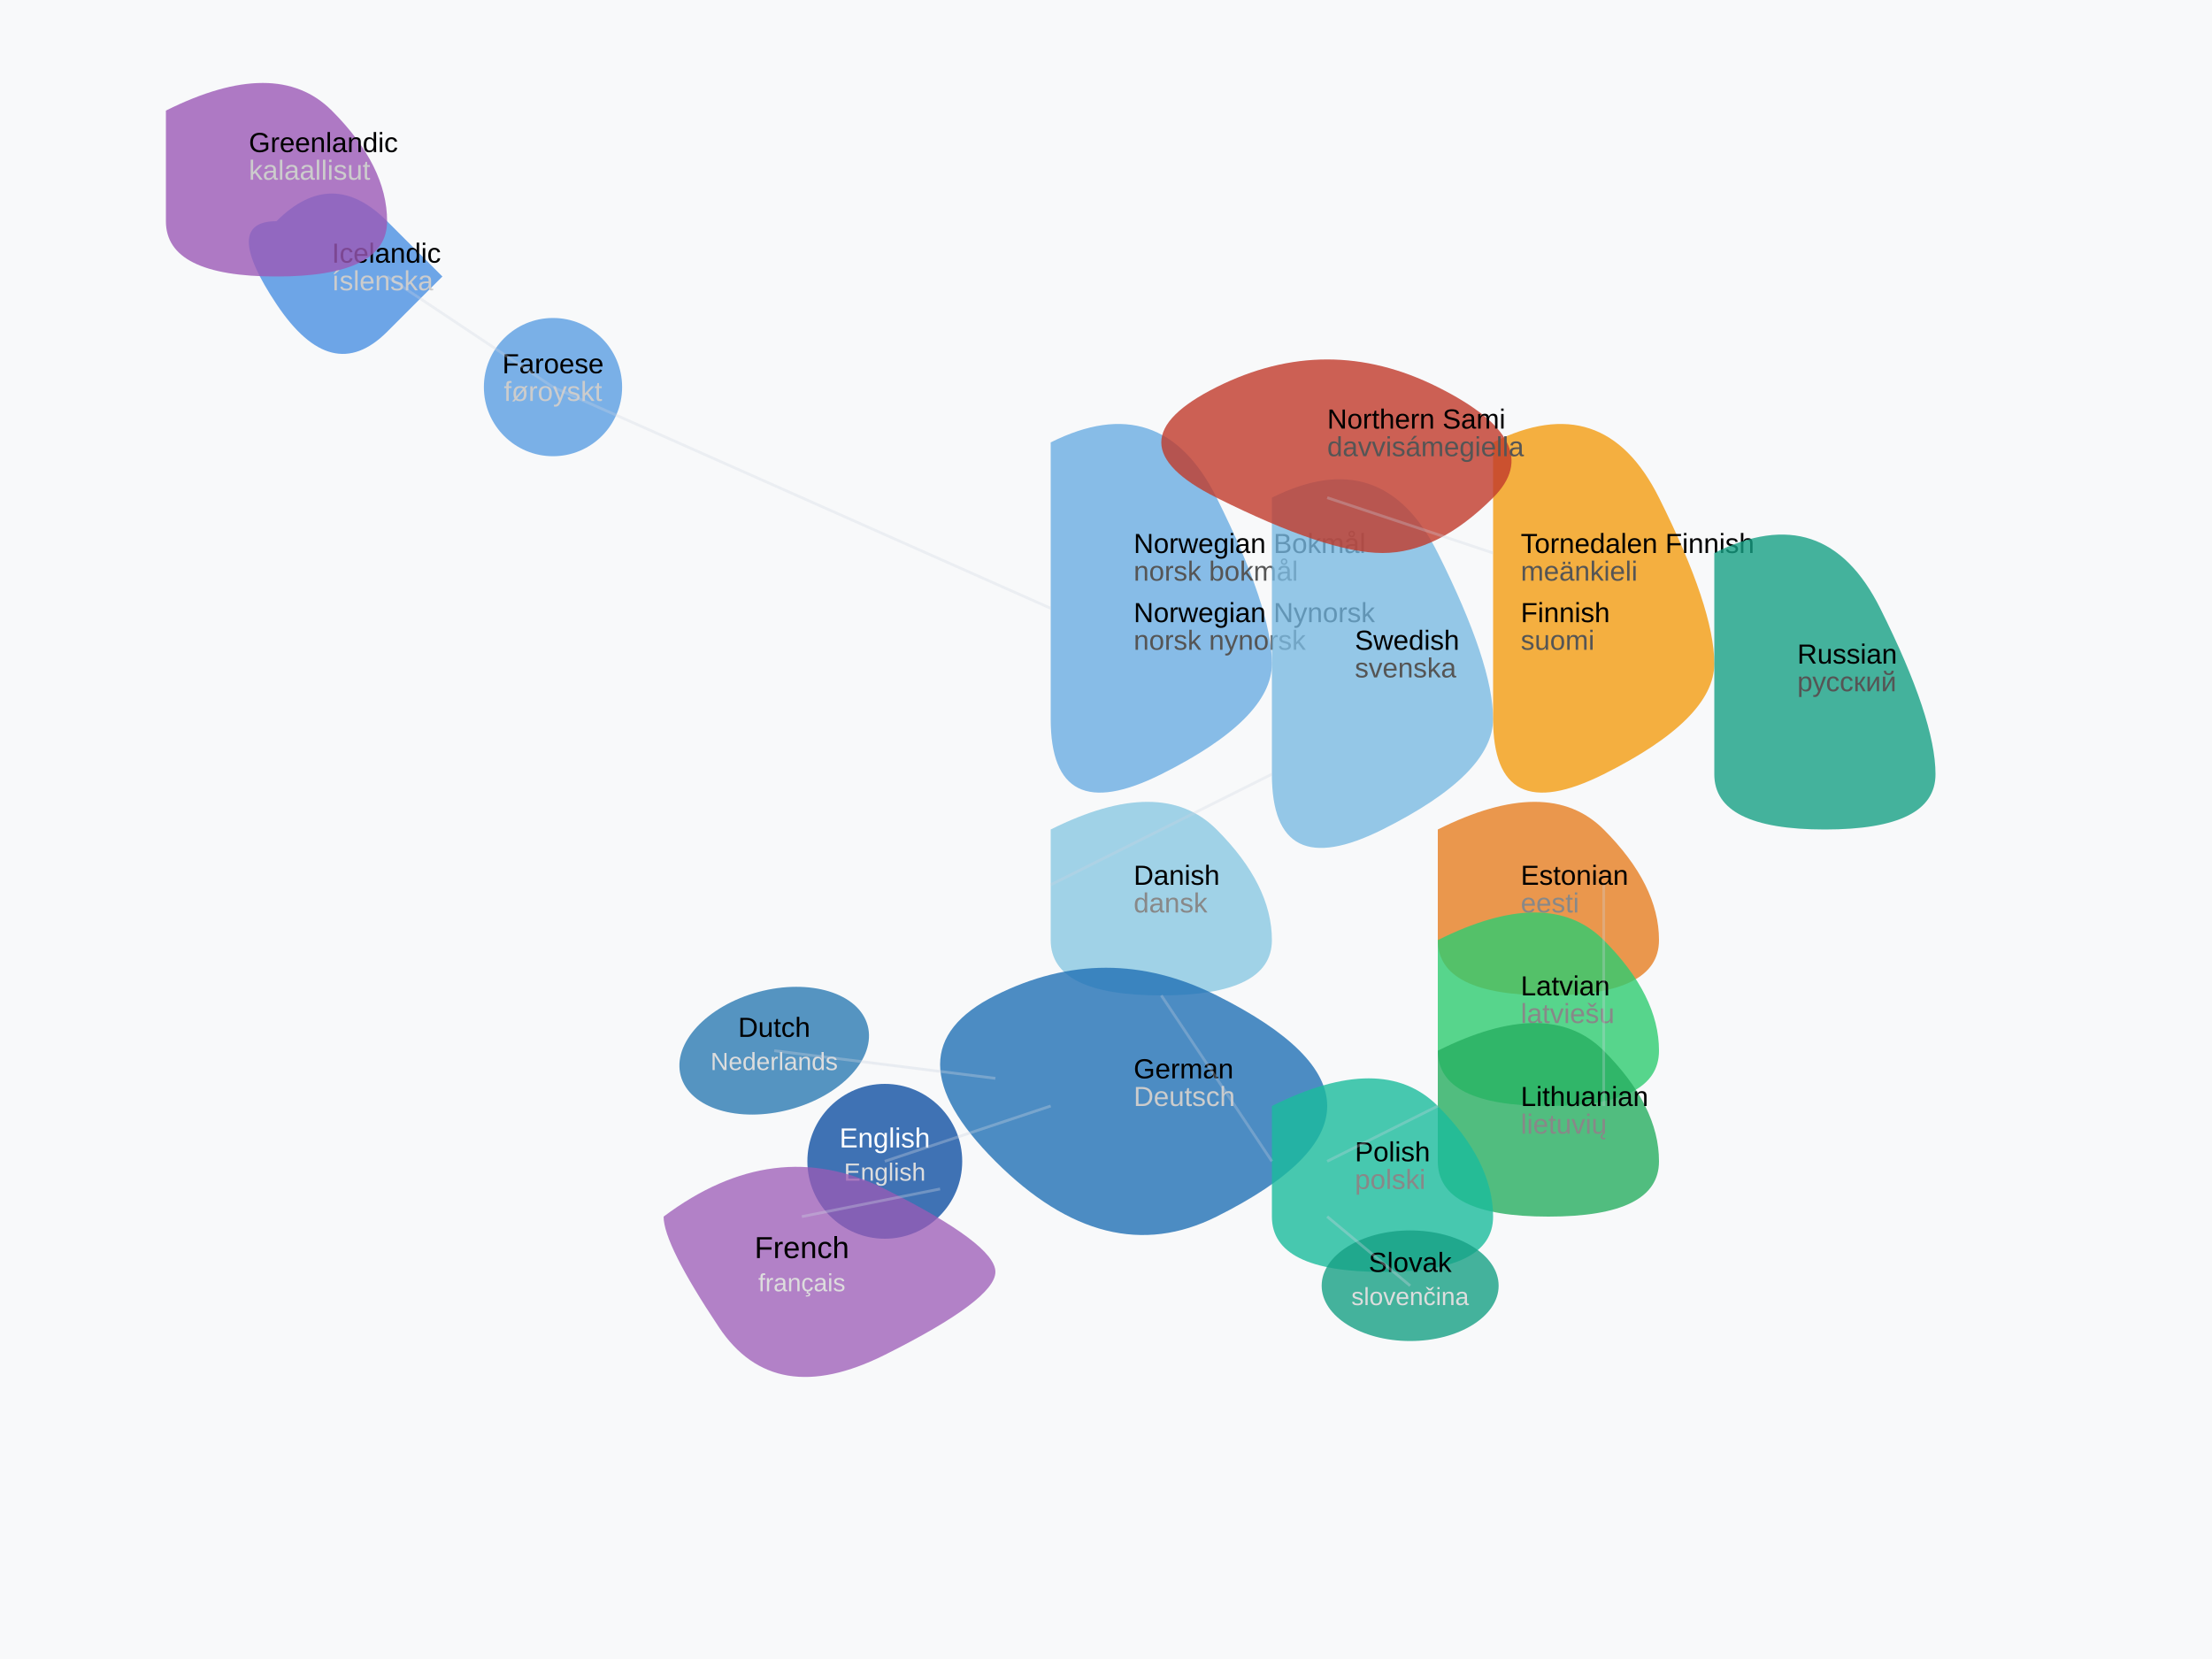
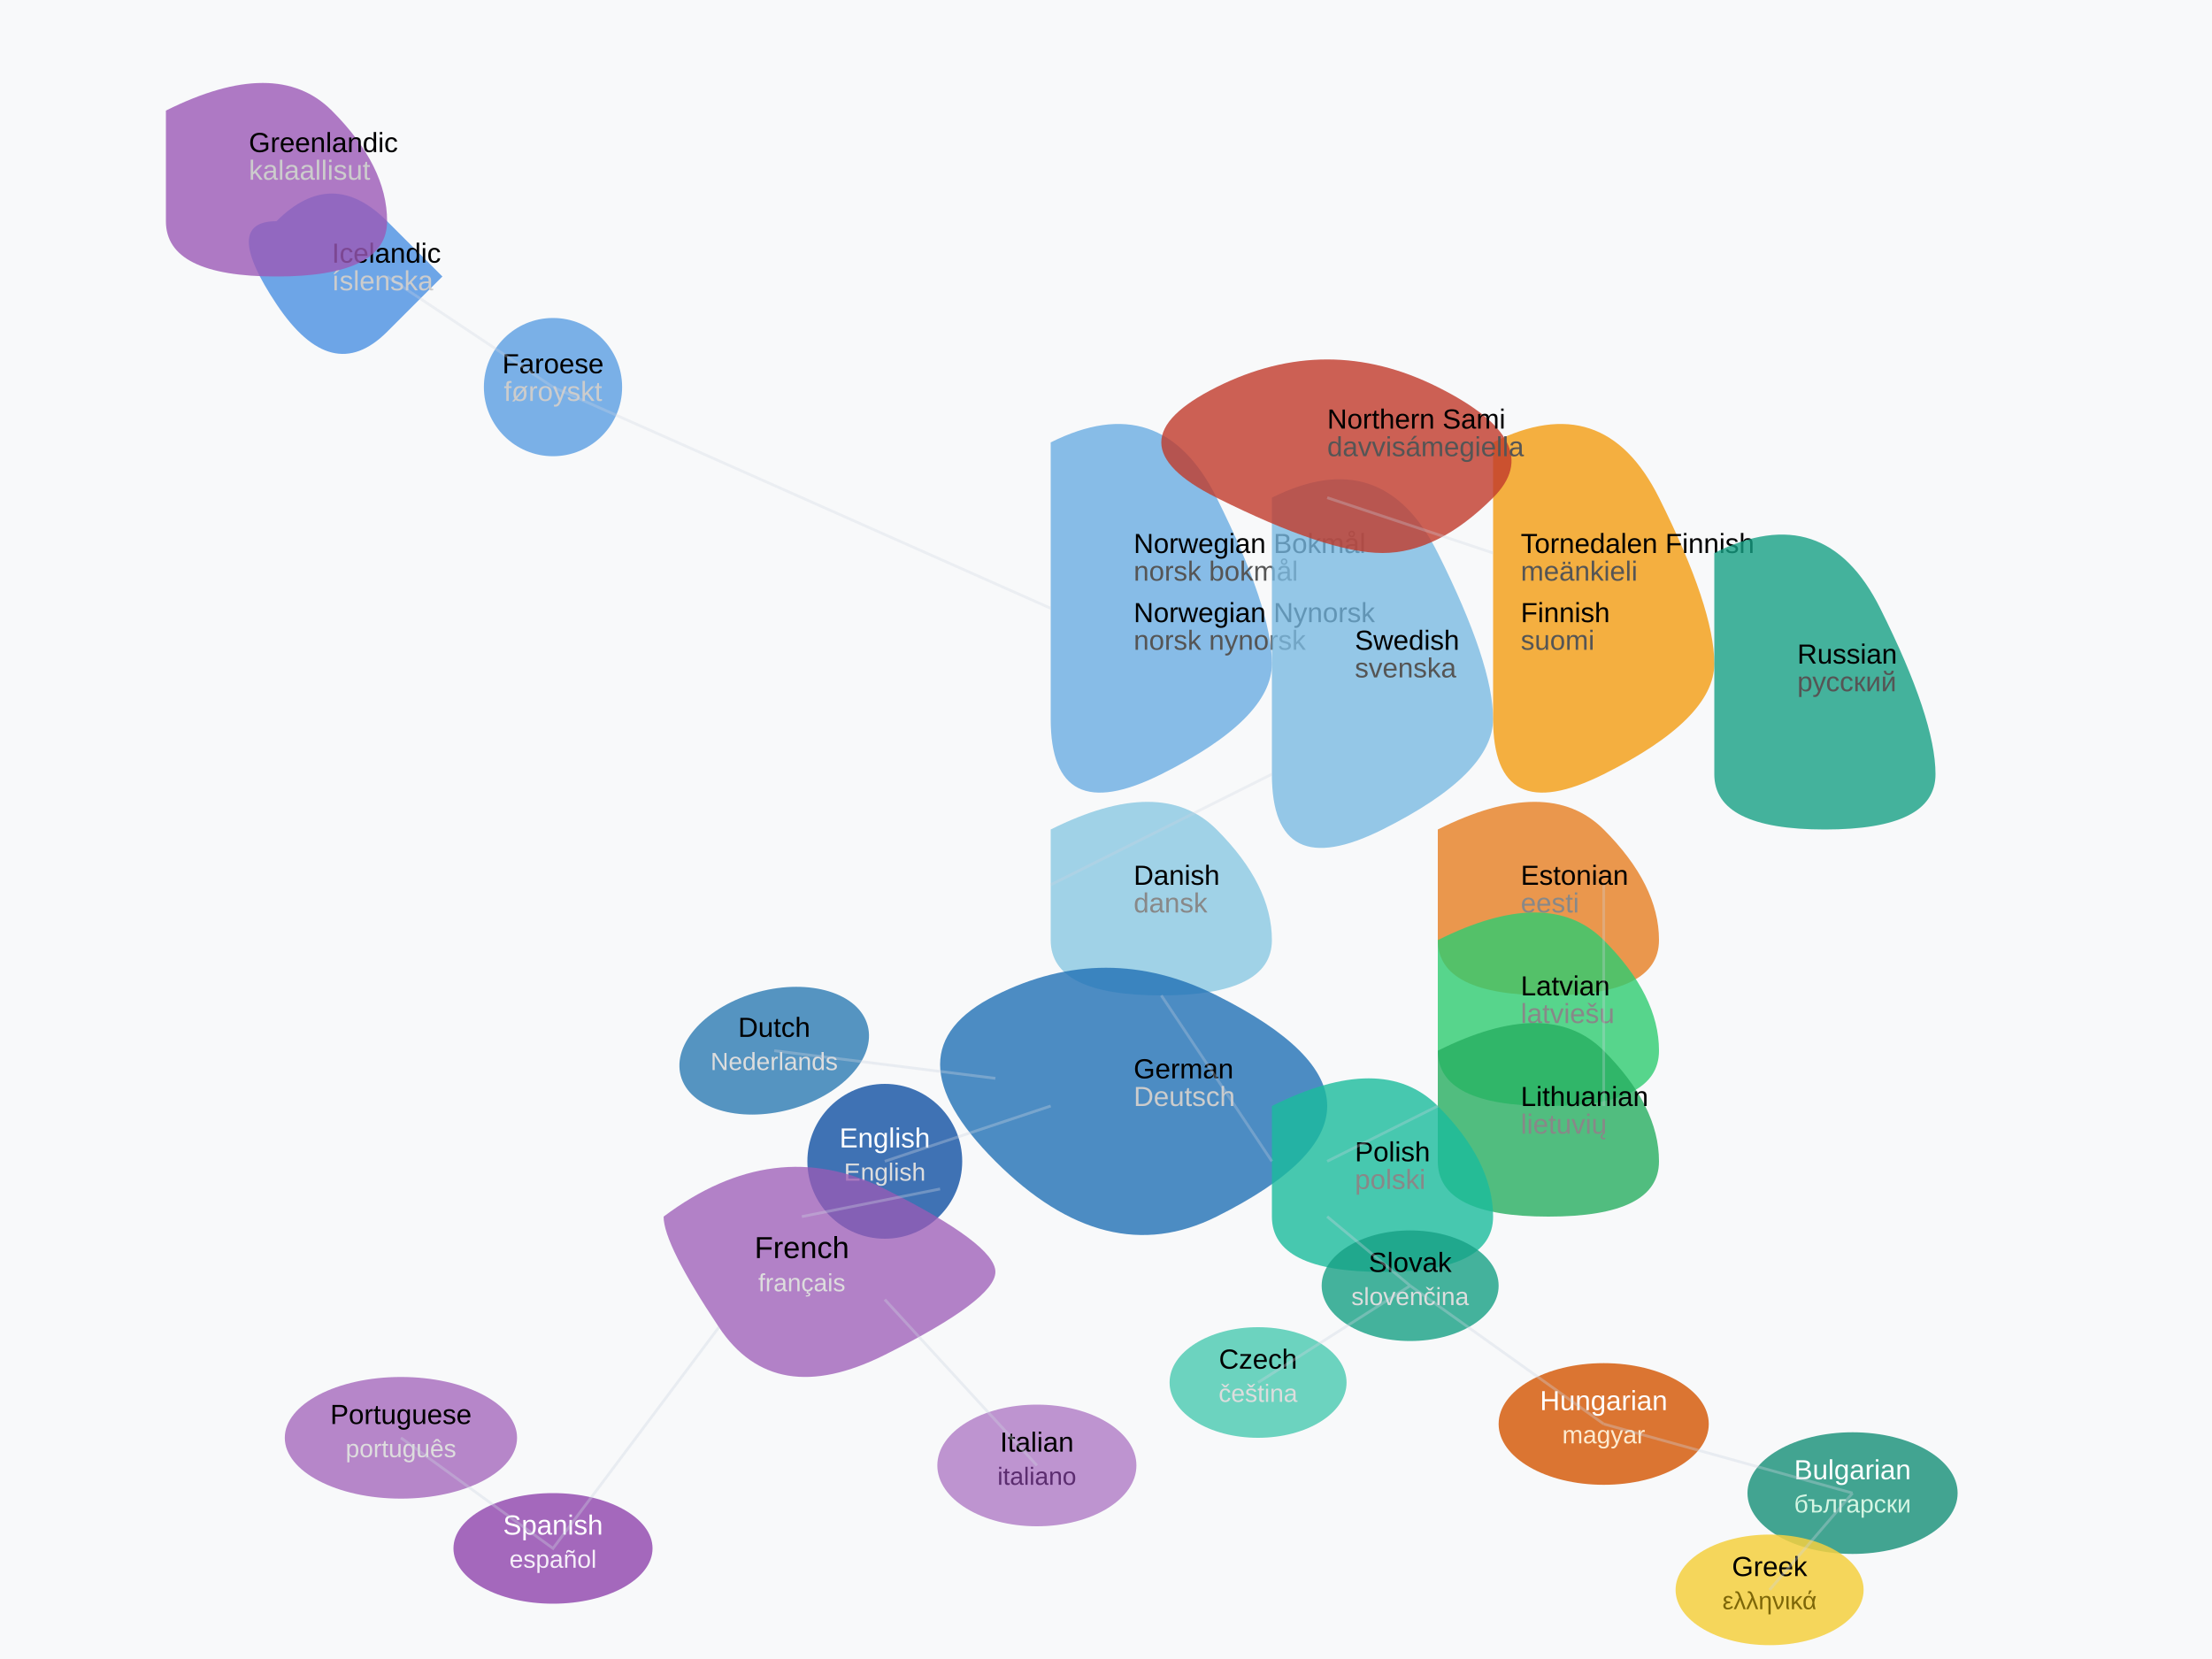
<svg xmlns="http://www.w3.org/2000/svg" viewBox="0 0 800 600" width="800" height="600">
  <rect width="800" height="600" fill="#f8f9fa" />
  <path d="M100 80 Q120 60 140 80 T160 100 T140 120 T100 110 T100 80" fill="#4a90e2" opacity="0.8" />
  <text x="120" y="95" font-family="Arial" font-size="10">Icelandic</text>
  <text x="120" y="105" font-family="Arial" font-size="10" fill="#ccc">íslenska</text>
  <circle cx="200" cy="140" r="25" fill="#5a9ee2" opacity="0.8" />
  <text x="200" y="135" font-family="Arial" font-size="10" text-anchor="middle">Faroese</text>
  <text x="200" y="145" font-family="Arial" font-size="10" text-anchor="middle" fill="#ccc">føroyskt</text>
  <path d="M380 160 Q420 140 440 180 T460 240 T420 280 T380 260 T380 160" fill="#6aace2" opacity="0.8" />
  <text x="410" y="200" font-family="Arial" font-size="10">Norwegian Bokmål</text>
  <text x="410" y="210" font-family="Arial" font-size="10" fill="#555">norsk bokmål</text>
  <text x="410" y="225" font-family="Arial" font-size="10">Norwegian Nynorsk</text>
  <text x="410" y="235" font-family="Arial" font-size="10" fill="#555">norsk nynorsk</text>
  <path d="M460 180 Q500 160 520 200 T540 260 T500 300 T460 280 T460 180" fill="#7abae2" opacity="0.8" />
  <text x="490" y="235" font-family="Arial" font-size="10">Swedish</text>
  <text x="490" y="245" font-family="Arial" font-size="10" fill="#555">svenska</text>
  <path d="M380 300 Q420 280 440 300 T460 340 T420 360 T380 340 T380 300" fill="#8ac8e2" opacity="0.8" />
  <text x="410" y="320" font-family="Arial" font-size="10">Danish</text>
  <text x="410" y="330" font-family="Arial" font-size="10" fill="#888">dansk</text>
  <path d="M360 360 Q400 340 440 360 T480 400 T440 440 T360 420 T360 360" fill="#2171b5" opacity="0.8" />
  <text x="410" y="390" font-family="Arial" font-size="10">German</text>
  <text x="410" y="400" font-family="Arial" font-size="10" fill="#ccc">Deutsch</text>
  <path d="M540 160 Q580 140 600 180 T620 240 T580 280 T540 260 T540 160" fill="#f39c12" opacity="0.8" />
  <text x="550" y="200" font-family="Arial" font-size="10">Tornedalen Finnish</text>
  <text x="550" y="210" font-family="Arial" font-size="10" fill="#555">meänkieli</text>
  <text x="550" y="225" font-family="Arial" font-size="10">Finnish</text>
  <text x="550" y="235" font-family="Arial" font-size="10" fill="#555">suomi</text>
  <path d="M440 140 Q480 120 520 140 T540 180 T500 200 T440 180 T440 140" fill="#c0392b" opacity="0.8" />
  <text x="480" y="155" font-family="Arial" font-size="10">Northern Sami</text>
  <text x="480" y="165" font-family="Arial" font-size="10" fill="#555">davvisámegiella</text>
  <path d="M520 300 Q560 280 580 300 T600 340 T560 360 T520 340 T520 300" fill="#e67e22" opacity="0.8" />
  <text x="550" y="320" font-family="Arial" font-size="10">Estonian</text>
  <text x="550" y="330" font-family="Arial" font-size="10" fill="#888">eesti</text>
  <path d="M520 340 Q560 320 580 340 T600 380 T560 400 T520 380 T520 340" fill="#2ecc71" opacity="0.8" />
  <text x="550" y="360" font-family="Arial" font-size="10">Latvian</text>
  <text x="550" y="370" font-family="Arial" font-size="10" fill="#888">latviešu</text>
  <path d="M520 380 Q560 360 580 380 T600 420 T560 440 T520 420 T520 380" fill="#27ae60" opacity="0.8" />
  <text x="550" y="400" font-family="Arial" font-size="10">Lithuanian</text>
  <text x="550" y="410" font-family="Arial" font-size="10" fill="#888">lietuvių</text>
  <path d="M460 400 Q500 380 520 400 T540 440 T500 460 T460 440 T460 400" fill="#1abc9c" opacity="0.8" />
  <text x="490" y="420" font-family="Arial" font-size="10">Polish</text>
  <text x="490" y="430" font-family="Arial" font-size="10" fill="#888">polski</text>
  <path d="M620 200 Q660 180 680 220 T700 280 T660 300 T620 280 T620 200" fill="#16a085" opacity="0.8" />
  <text x="650" y="240" font-family="Arial" font-size="10">Russian</text>
  <text x="650" y="250" font-family="Arial" font-size="10" fill="#555">русский</text>
  <path d="M60 40 Q100 20 120 40 T140 80 T100 100 T60 80 T60 40" fill="#9b59b6" opacity="0.8" />
  <text x="90" y="55" font-family="Arial" font-size="10">Greenlandic</text>
  <text x="90" y="65" font-family="Arial" font-size="10" fill="#ccc">kalaallisut</text>
  <g stroke="#ccd3e0" stroke-width="1" opacity="0.3">
    <path d="M140 100 L200 140" fill="none" />
    <path d="M200 140 L380 220" fill="none" />
    <path d="M480 180 L540 200" fill="none" />
    <path d="M460 280 L380 320" fill="none" />
    <path d="M420 360 L460 420" fill="none" />
    <path d="M480 420 L520 400" fill="none" />
    <path d="M580 320 L580 360" fill="none" />
    <path d="M580 360 L580 400" fill="none" />
  </g>
  <circle cx="320" cy="420" r="28" fill="#1e5aa8" opacity="0.85" />
  <text x="320" y="415" font-family="Arial" font-size="10" text-anchor="middle" fill="#fff">English</text>
  <text x="320" y="427" font-family="Arial" font-size="9" text-anchor="middle" fill="#ddd">English</text>
  <ellipse cx="280" cy="380" rx="35" ry="22" fill="#2c7bb3" opacity="0.8" transform="rotate(-15 280 380)" />
  <text x="280" y="375" font-family="Arial" font-size="10" text-anchor="middle">Dutch</text>
  <text x="280" y="387" font-family="Arial" font-size="9" text-anchor="middle" fill="#ddd">Nederlands</text>
  <path d="M240 440 Q280 410 320 430 T360 460 T320 490 T260 480 T240 440" fill="#9b59b6" opacity="0.75" />
  <text x="290" y="455" font-family="Arial" font-size="11" text-anchor="middle">French</text>
  <text x="290" y="467" font-family="Arial" font-size="9" text-anchor="middle" fill="#ddd">français</text>
  <ellipse cx="510" cy="465" rx="32" ry="20" fill="#16a085" opacity="0.8" />
  <text x="510" y="460" font-family="Arial" font-size="10" text-anchor="middle">Slovak</text>
  <text x="510" y="472" font-family="Arial" font-size="9" text-anchor="middle" fill="#ddd">slovenčina</text>
+   <ellipse cx="455" cy="500" rx="32" ry="20" fill="#48c9b0" opacity="0.8" />
+   <text x="455" y="495" font-family="Arial" font-size="10" text-anchor="middle">Czech</text>
+   <text x="455" y="507" font-family="Arial" font-size="9" text-anchor="middle" fill="#ddd">čeština</text>
+   <ellipse cx="580" cy="515" rx="38" ry="22" fill="#d35400" opacity="0.8" />
+   <text x="580" y="510" font-family="Arial" font-size="10" text-anchor="middle" fill="#fff">Hungarian</text>
+   <text x="580" y="522" font-family="Arial" font-size="9" text-anchor="middle" fill="#fdebd0">magyar</text>
+   <ellipse cx="145" cy="520" rx="42" ry="22" fill="#a569bd" opacity="0.8" />
+   <text x="145" y="515" font-family="Arial" font-size="10" text-anchor="middle">Portuguese</text>
+   <text x="145" y="527" font-family="Arial" font-size="9" text-anchor="middle" fill="#ddd">português</text>
+   <ellipse cx="200" cy="560" rx="36" ry="20" fill="#8e44ad" opacity="0.8" />
+   <text x="200" y="555" font-family="Arial" font-size="10" text-anchor="middle" fill="#fff">Spanish</text>
+   <text x="200" y="567" font-family="Arial" font-size="9" text-anchor="middle" fill="#f5eef8">español</text>
+   <ellipse cx="375" cy="530" rx="36" ry="22" fill="#af7ac5" opacity="0.8" />
+   <text x="375" y="525" font-family="Arial" font-size="10" text-anchor="middle">Italian</text>
+   <text x="375" y="537" font-family="Arial" font-size="9" text-anchor="middle" fill="#5b2c6f">italiano</text>
+   <ellipse cx="670" cy="540" rx="38" ry="22" fill="#148f77" opacity="0.8" />
+   <text x="670" y="535" font-family="Arial" font-size="10" text-anchor="middle" fill="#fff">Bulgarian</text>
+   <text x="670" y="547" font-family="Arial" font-size="9" text-anchor="middle" fill="#d5f5e3">български</text>
+   <ellipse cx="640" cy="575" rx="34" ry="20" fill="#f4d03f" opacity="0.85" />
+   <text x="640" y="570" font-family="Arial" font-size="10" text-anchor="middle">Greek</text>
+   <text x="640" y="582" font-family="Arial" font-size="9" text-anchor="middle" fill="#7d6608">ελληνικά</text>
  <g stroke="#ccd3e0" stroke-width="1" opacity="0.35">
    <path d="M320 420 L380 400" fill="none" />
    <path d="M280 380 L360 390" fill="none" />
    <path d="M290 440 L340 430" fill="none" />
    <path d="M510 465 L480 440" fill="none" />
+     <path d="M455 500 L510 465" fill="none" />
+     <path d="M580 515 L510 465" fill="none" />
+     <path d="M145 520 L200 560 L260 480" fill="none" />
+     <path d="M375 530 L320 470" fill="none" />
+     <path d="M670 540 L580 515" fill="none" />
+     <path d="M640 575 L670 540" fill="none" />
  </g>
</svg>
